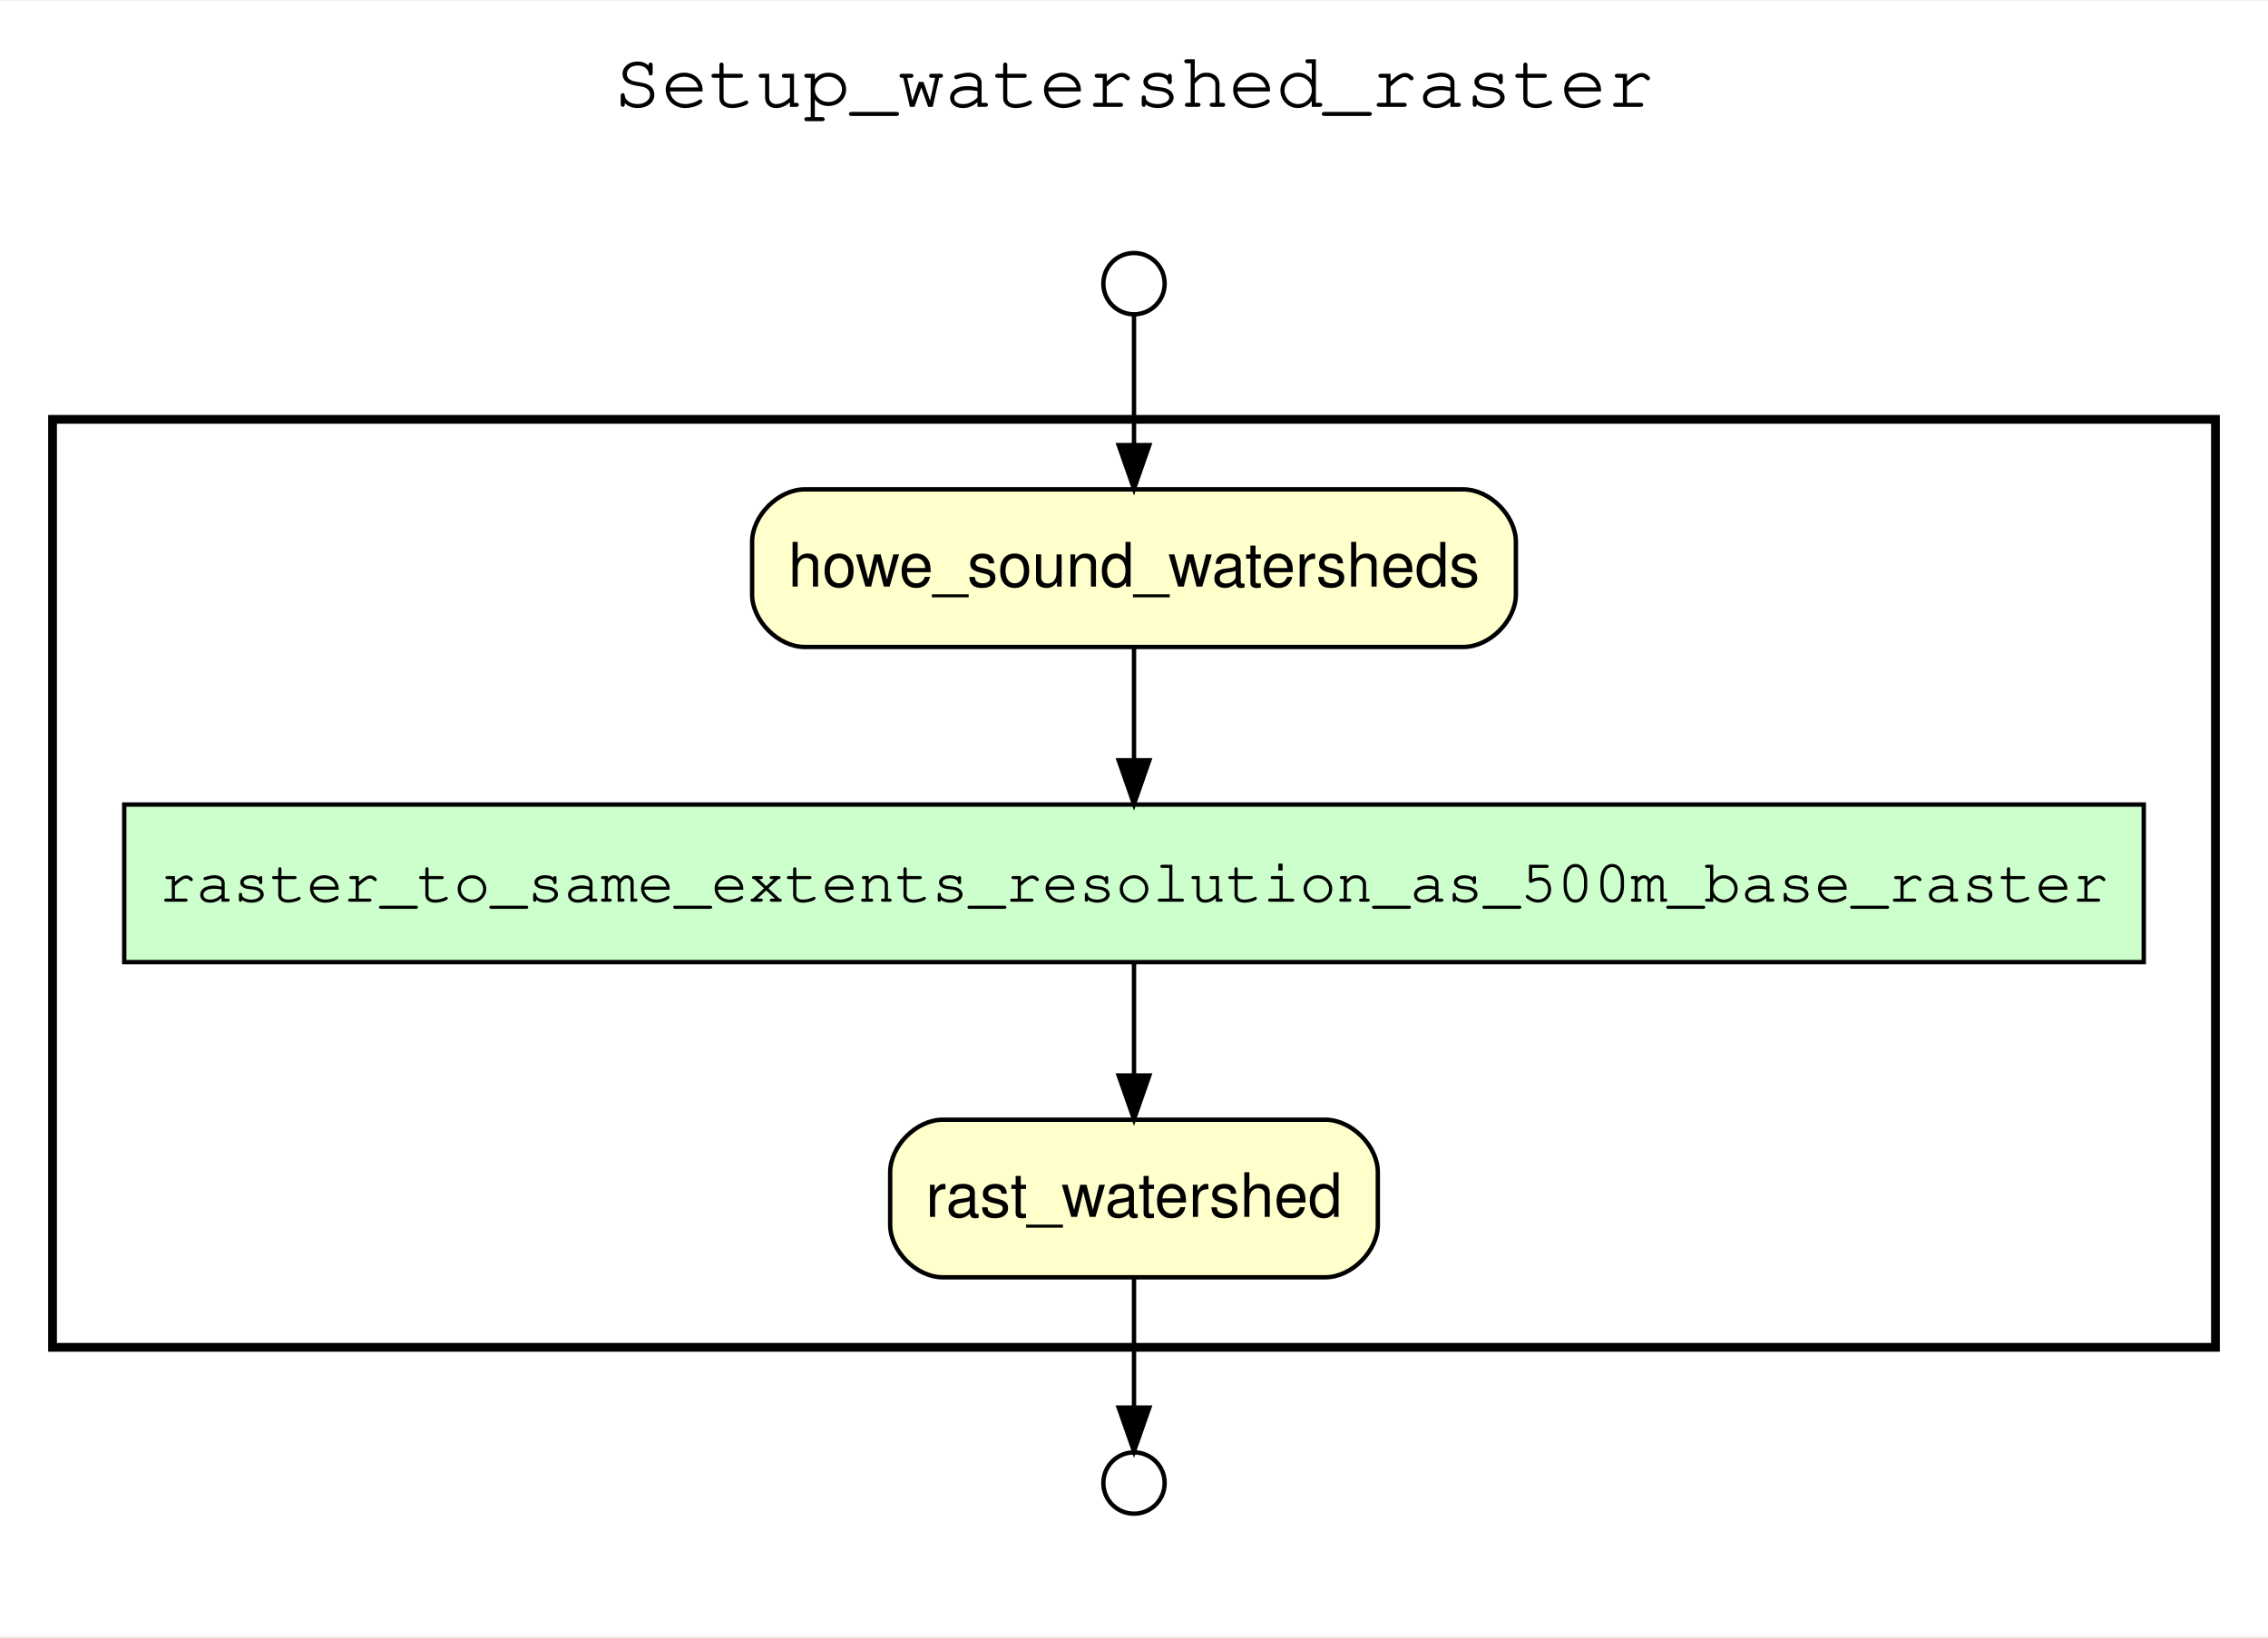
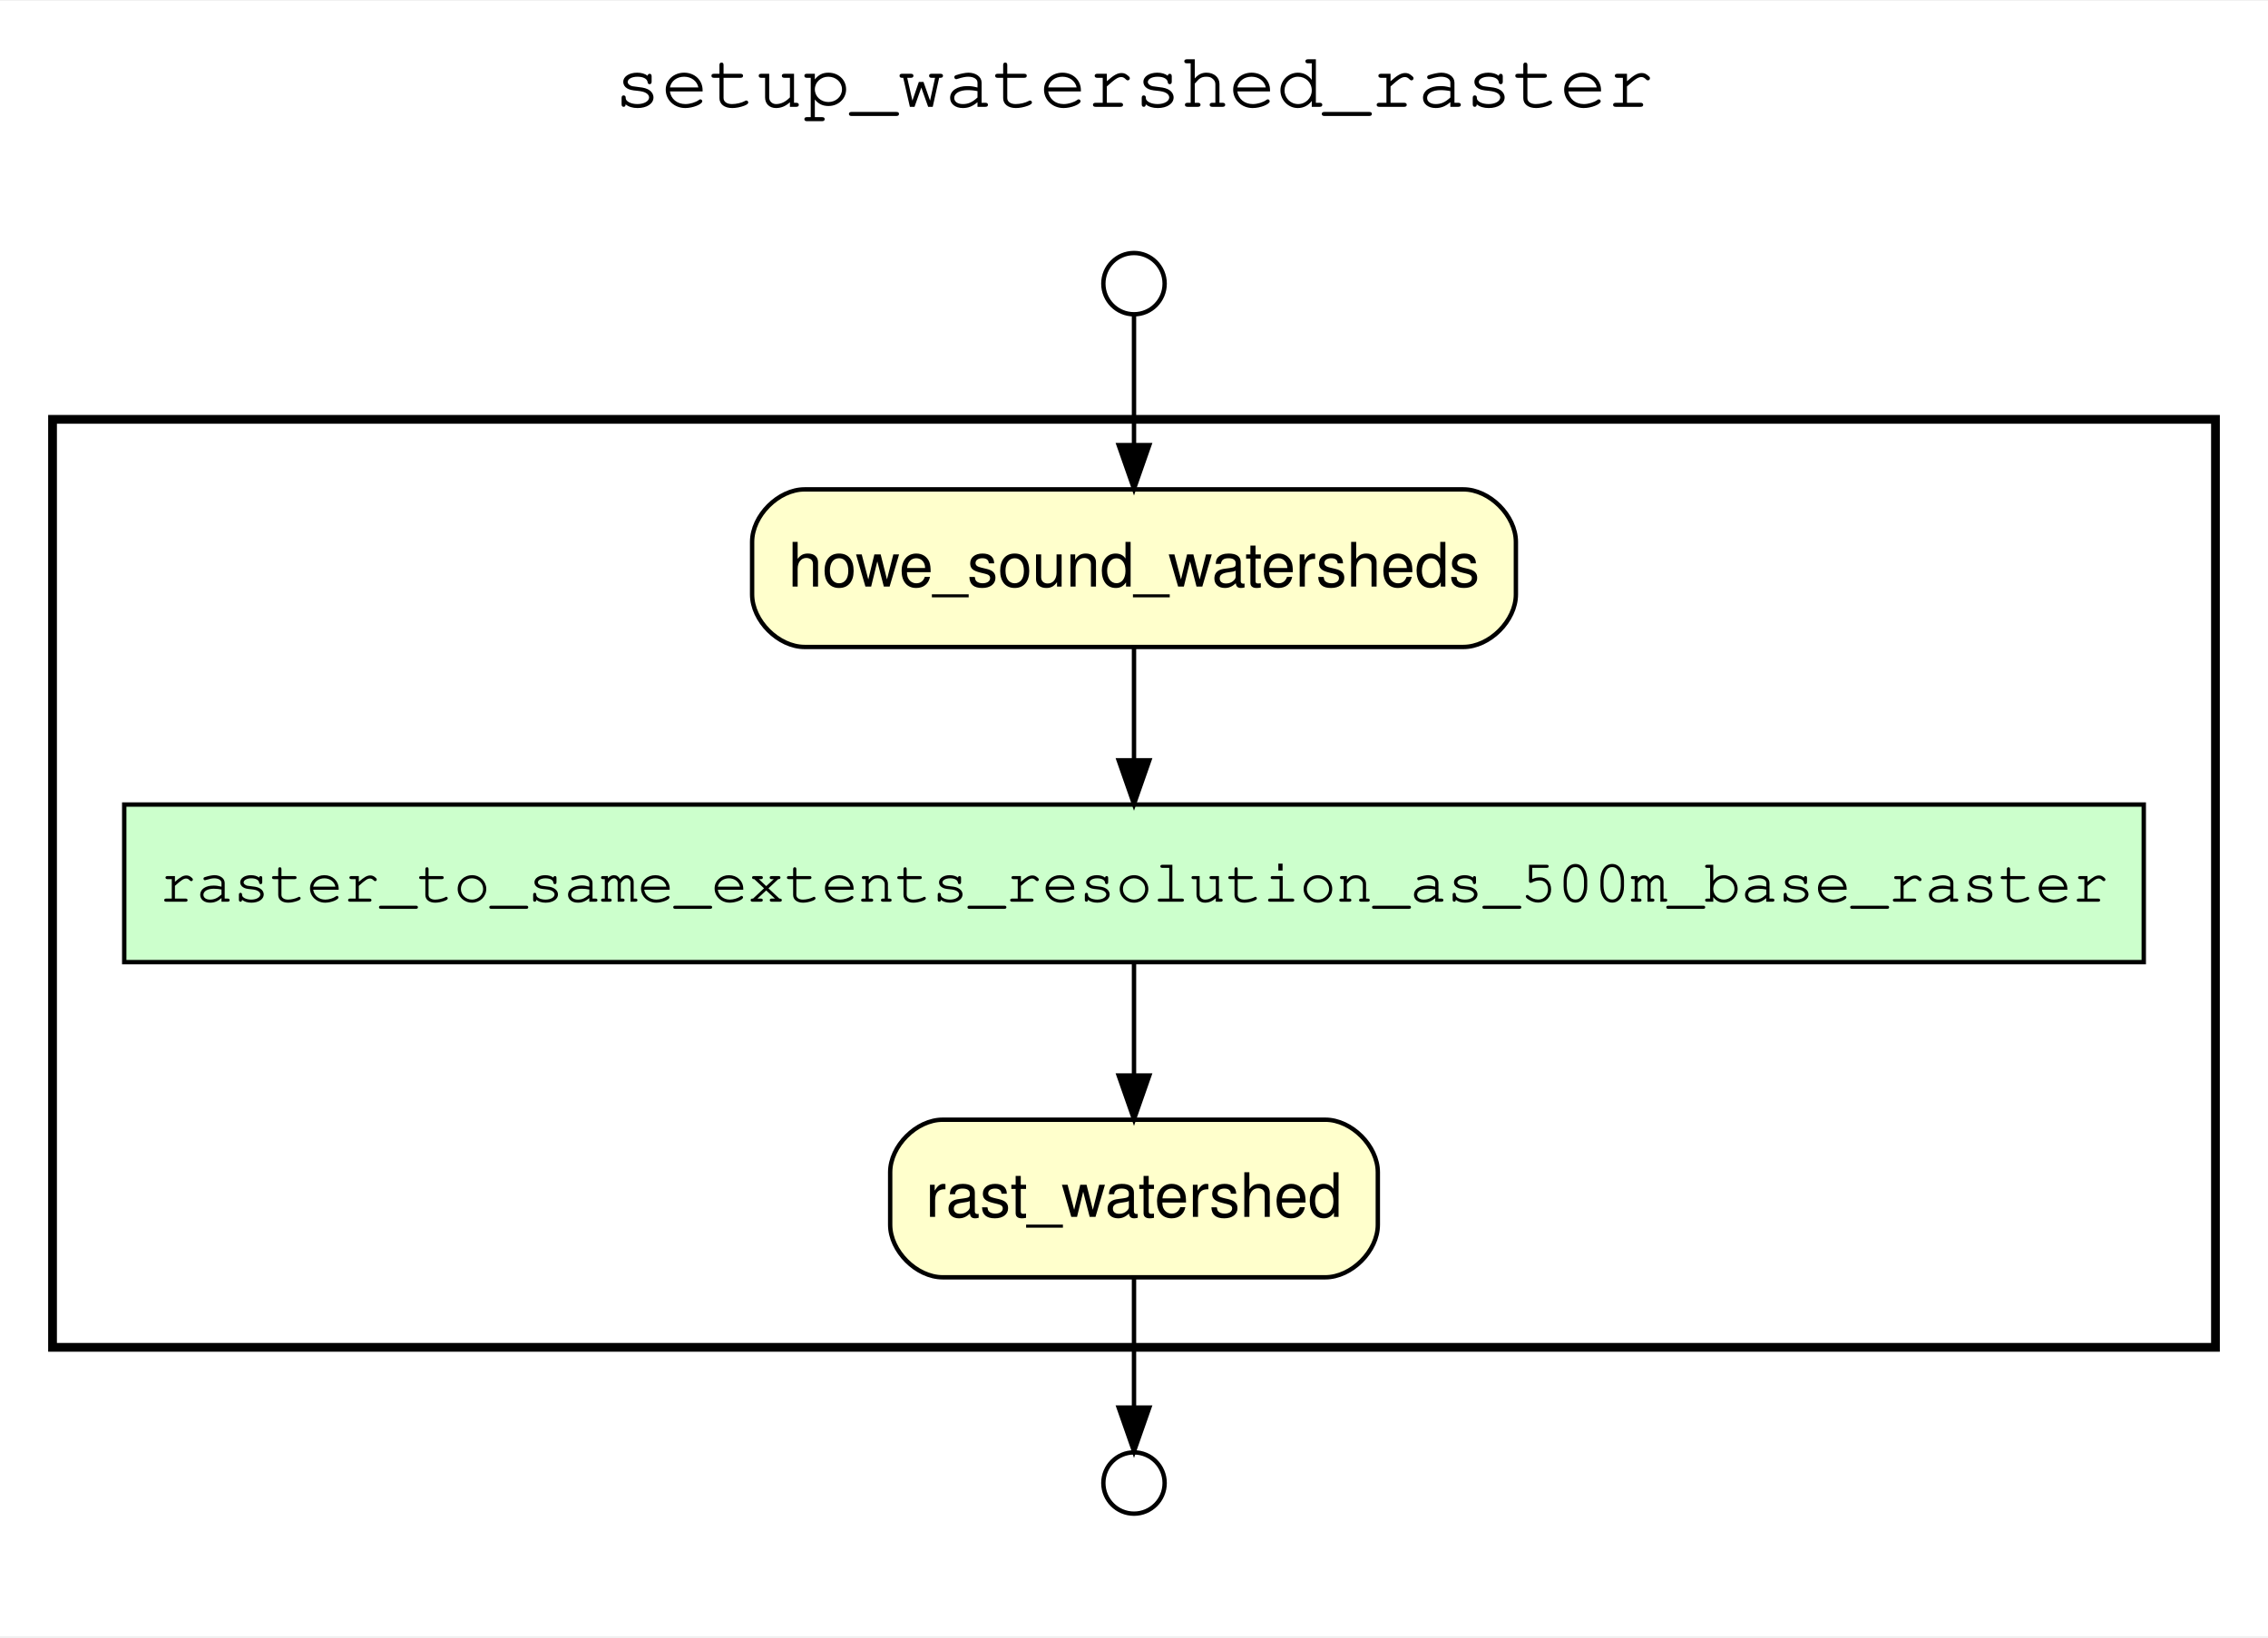
<svg xmlns="http://www.w3.org/2000/svg" width="518pt" height="374pt" viewBox="0.00 0.00 518.00 373.60">
  <g id="graph0" class="graph" transform="scale(1 1) rotate(0) translate(4 369.6)">
    <polygon fill="white" stroke="none" points="-4,4 -4,-369.6 514,-369.6 514,4 -4,4" />
-     <text text-anchor="middle" x="255" y="-345.4" font-family="Courier,monospace" font-size="18.00">Setup_watershed_raster</text>
+     <text text-anchor="middle" x="255" y="-345.4" font-family="Courier,monospace" font-size="18.00">setup_watershed_raster</text>
    <g id="clust1" class="cluster">
      <polygon fill="none" stroke="black" stroke-width="2" points="8,-62 8,-274 502,-274 502,-62 8,-62" />
    </g>
    <g id="clust2" class="cluster">
      <polygon fill="none" stroke="white" stroke-width="2" points="16,-70 16,-266 494,-266 494,-70 16,-70" />
    </g>
    <g id="clust3" class="cluster">
      <polygon fill="none" stroke="white" stroke-width="2" points="232,-282 232,-328 278,-328 278,-282 232,-282" />
    </g>
    <g id="clust4" class="cluster">
      <polygon fill="none" stroke="white" stroke-width="2" points="240,-290 240,-320 270,-320 270,-290 240,-290" />
    </g>
    <g id="clust5" class="cluster">
      <polygon fill="none" stroke="white" stroke-width="2" points="232,-8 232,-54 278,-54 278,-8 232,-8" />
    </g>
    <g id="clust6" class="cluster">
      <polygon fill="none" stroke="white" stroke-width="2" points="240,-16 240,-46 270,-46 270,-16 240,-16" />
    </g>
    <g id="node1" class="node">
      <polygon fill="#ccffcc" stroke="black" points="485.626,-186 24.374,-186 24.374,-150 485.626,-150 485.626,-186" />
      <text text-anchor="middle" x="255" y="-163.8" font-family="Courier,monospace" font-size="14.00">raster_to_same_extents_resolution_as_500m_base_raster</text>
    </g>
    <g id="node3" class="node">
      <path fill="#ffffcc" stroke="black" d="M298.688,-114C298.688,-114 211.312,-114 211.312,-114 205.312,-114 199.312,-108 199.312,-102 199.312,-102 199.312,-90 199.312,-90 199.312,-84 205.312,-78 211.312,-78 211.312,-78 298.688,-78 298.688,-78 304.688,-78 310.688,-84 310.688,-90 310.688,-90 310.688,-102 310.688,-102 310.688,-108 304.688,-114 298.688,-114" />
      <text text-anchor="middle" x="255" y="-91.8" font-family="Helvetica,sans-Serif" font-size="14.00">rast_watershed</text>
    </g>
    <g id="edge1" class="edge">
      <path fill="none" stroke="black" d="M255,-149.697C255,-141.983 255,-132.712 255,-124.112" />
      <polygon fill="black" stroke="black" points="258.5,-124.104 255,-114.104 251.5,-124.104 258.5,-124.104" />
    </g>
    <g id="node2" class="node">
      <path fill="#ffffcc" stroke="black" d="M330.221,-258C330.221,-258 179.779,-258 179.779,-258 173.779,-258 167.779,-252 167.779,-246 167.779,-246 167.779,-234 167.779,-234 167.779,-228 173.779,-222 179.779,-222 179.779,-222 330.221,-222 330.221,-222 336.221,-222 342.221,-228 342.221,-234 342.221,-234 342.221,-246 342.221,-246 342.221,-252 336.221,-258 330.221,-258" />
      <text text-anchor="middle" x="255" y="-235.8" font-family="Helvetica,sans-Serif" font-size="14.00">howe_sound_watersheds</text>
    </g>
    <g id="edge2" class="edge">
      <path fill="none" stroke="black" d="M255,-221.697C255,-213.983 255,-204.712 255,-196.112" />
      <polygon fill="black" stroke="black" points="258.5,-196.104 255,-186.104 251.5,-196.104 258.5,-196.104" />
    </g>
    <g id="node5" class="node">
      <ellipse fill="none" stroke="black" cx="255" cy="-31" rx="7" ry="7" />
    </g>
    <g id="edge4" class="edge">
      <path fill="none" stroke="black" d="M255,-77.785C255,-68.666 255,-57.52 255,-48.508" />
      <polygon fill="black" stroke="black" points="258.5,-48.242 255,-38.242 251.5,-48.242 258.5,-48.242" />
    </g>
    <g id="node4" class="node">
      <ellipse fill="none" stroke="black" cx="255" cy="-305" rx="7" ry="7" />
    </g>
    <g id="edge3" class="edge">
      <path fill="none" stroke="black" d="M255,-297.729C255,-290.795 255,-279.154 255,-268.215" />
      <polygon fill="black" stroke="black" points="258.5,-268.119 255,-258.119 251.5,-268.119 258.5,-268.119" />
    </g>
  </g>
</svg>
